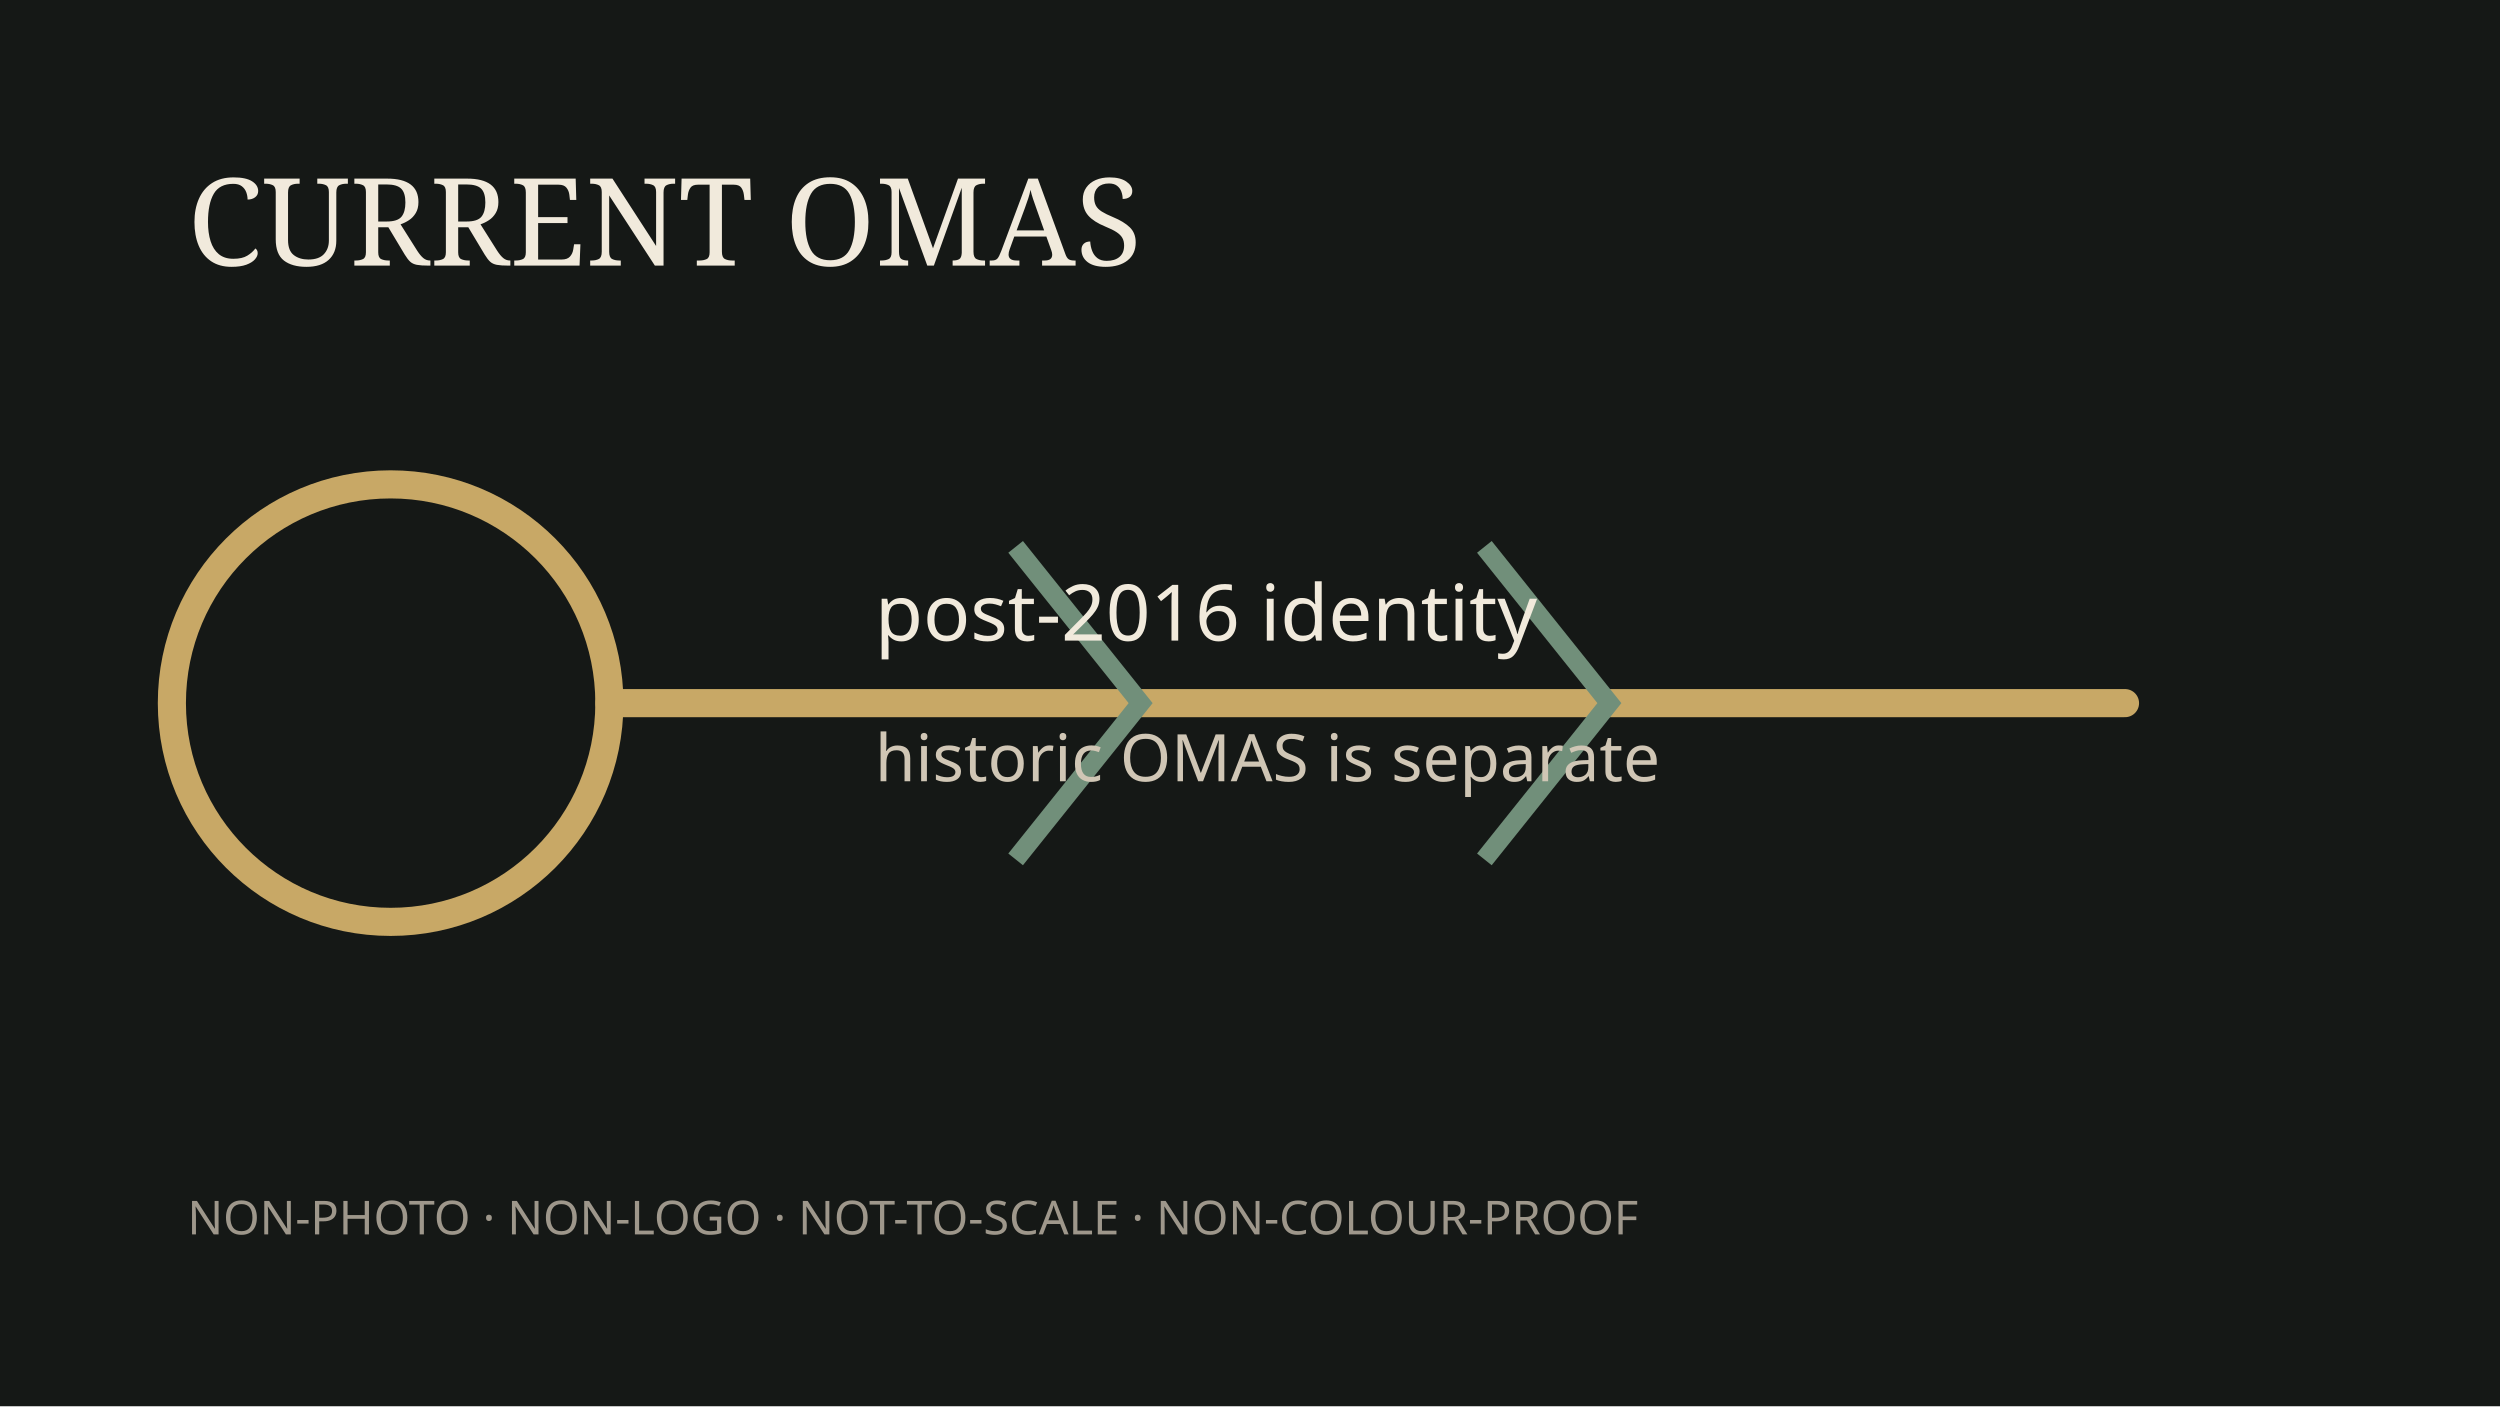
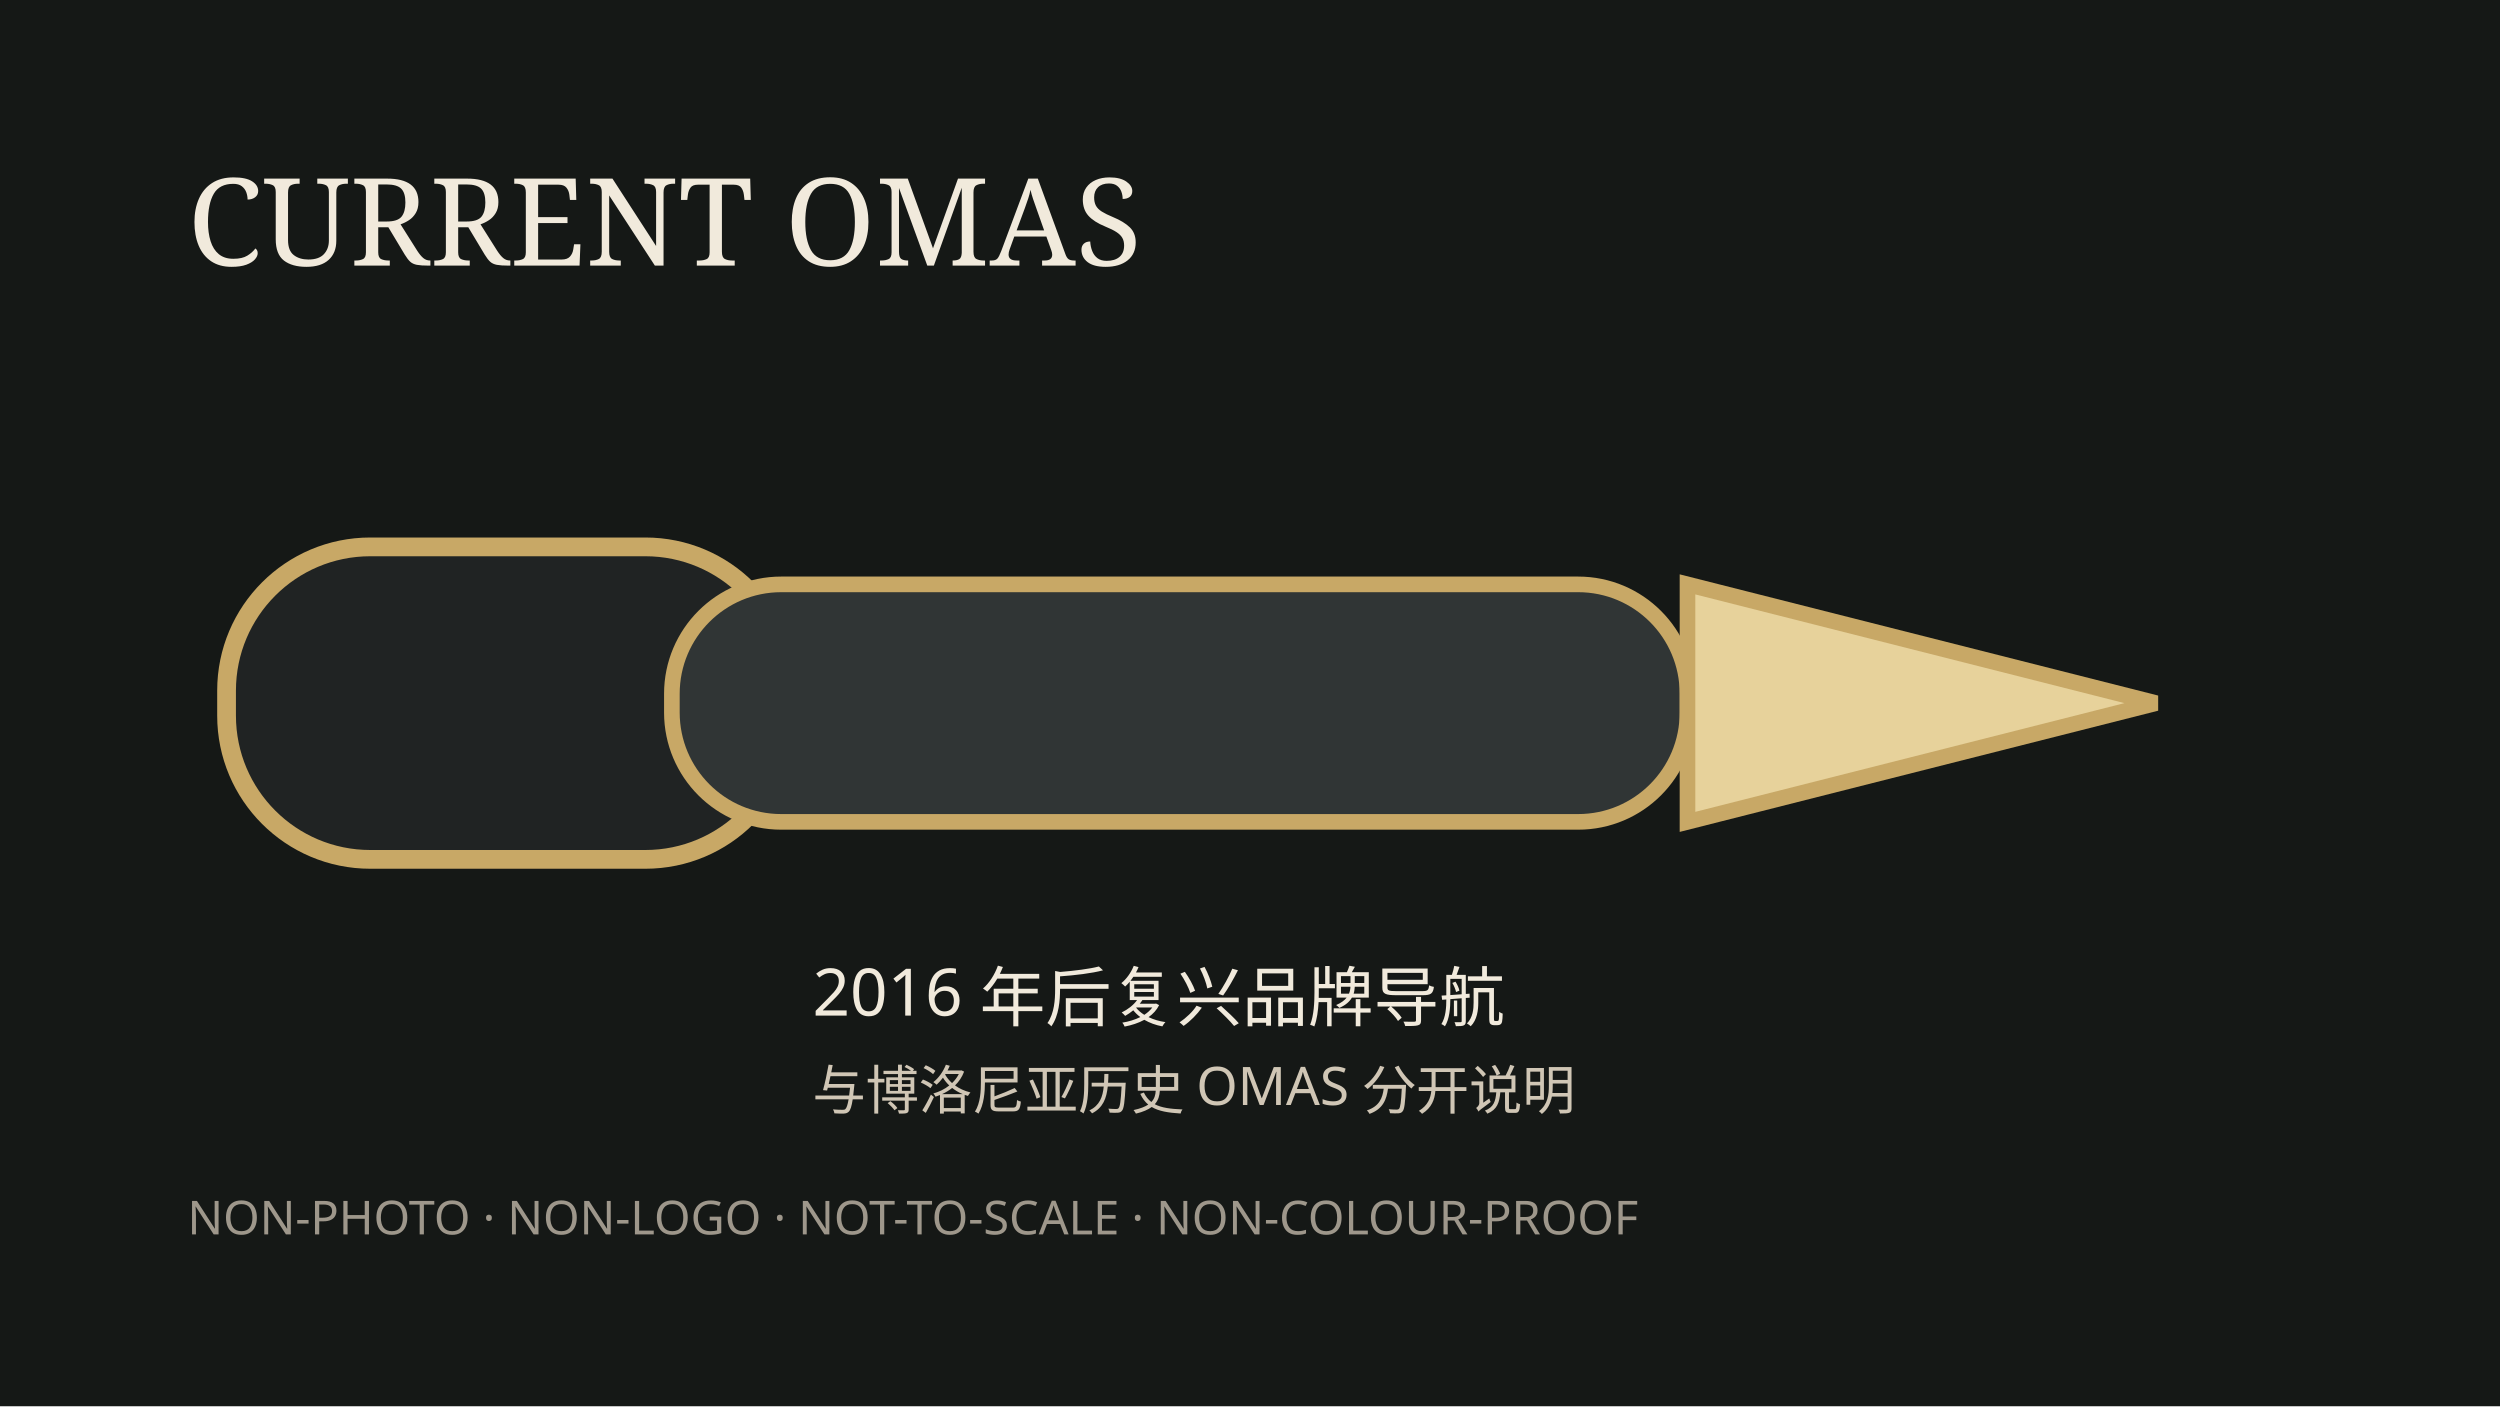
<svg xmlns="http://www.w3.org/2000/svg" width="1600" height="900" viewBox="0 0 1600 900" role="img" aria-labelledby="title desc">
  <rect width="1600" height="900" fill="#151816" />
-   <circle cx="250" cy="450" r="140" fill="none" stroke="#c8a866" stroke-width="18" />
-   <path d="M390 450 H1360" stroke="#c8a866" stroke-width="18" stroke-linecap="round" />
-   <path d="M650 350 L730 450 L650 550 M950 350 L1030 450 L950 550" fill="none" stroke="#718f7a" stroke-width="12" />
+   <rect x="145" y="350" width="360" height="200" rx="92" fill="#202323" stroke="#c8a866" stroke-width="12" />
+   <rect x="430" y="374" width="650" height="152" rx="70" fill="#303535" stroke="#c8a866" stroke-width="10" />
+   <path d="M1080 374l300 76-300 76z" fill="#e7d29b" stroke="#c8a866" stroke-width="10" />
  <text x="120" y="170" fill="#f1eadc" font-family="serif" font-size="78">CURRENT OMAS</text>
-   <text x="560" y="410" fill="#f1eadc" font-family="sans-serif" font-size="50">post-2016 identity</text>
-   <text x="560" y="500" fill="#d0c6b5" font-family="sans-serif" font-size="42">historic OMAS is separate</text>
+   <text x="520" y="650" fill="#f1eadc" font-family="sans-serif" font-size="42">2016 年后复兴品牌导航</text>
+   <text x="520" y="710" fill="#d0c6b5" font-family="sans-serif" font-size="34">与博洛尼亚历史 OMAS 分开说明</text>
  <text x="120" y="790" fill="#9e978b" font-family="sans-serif" font-size="30">NON-PHOTO · NON-LOGO · NOT-TO-SCALE · NON-COLOUR-PROOF</text>
</svg>
